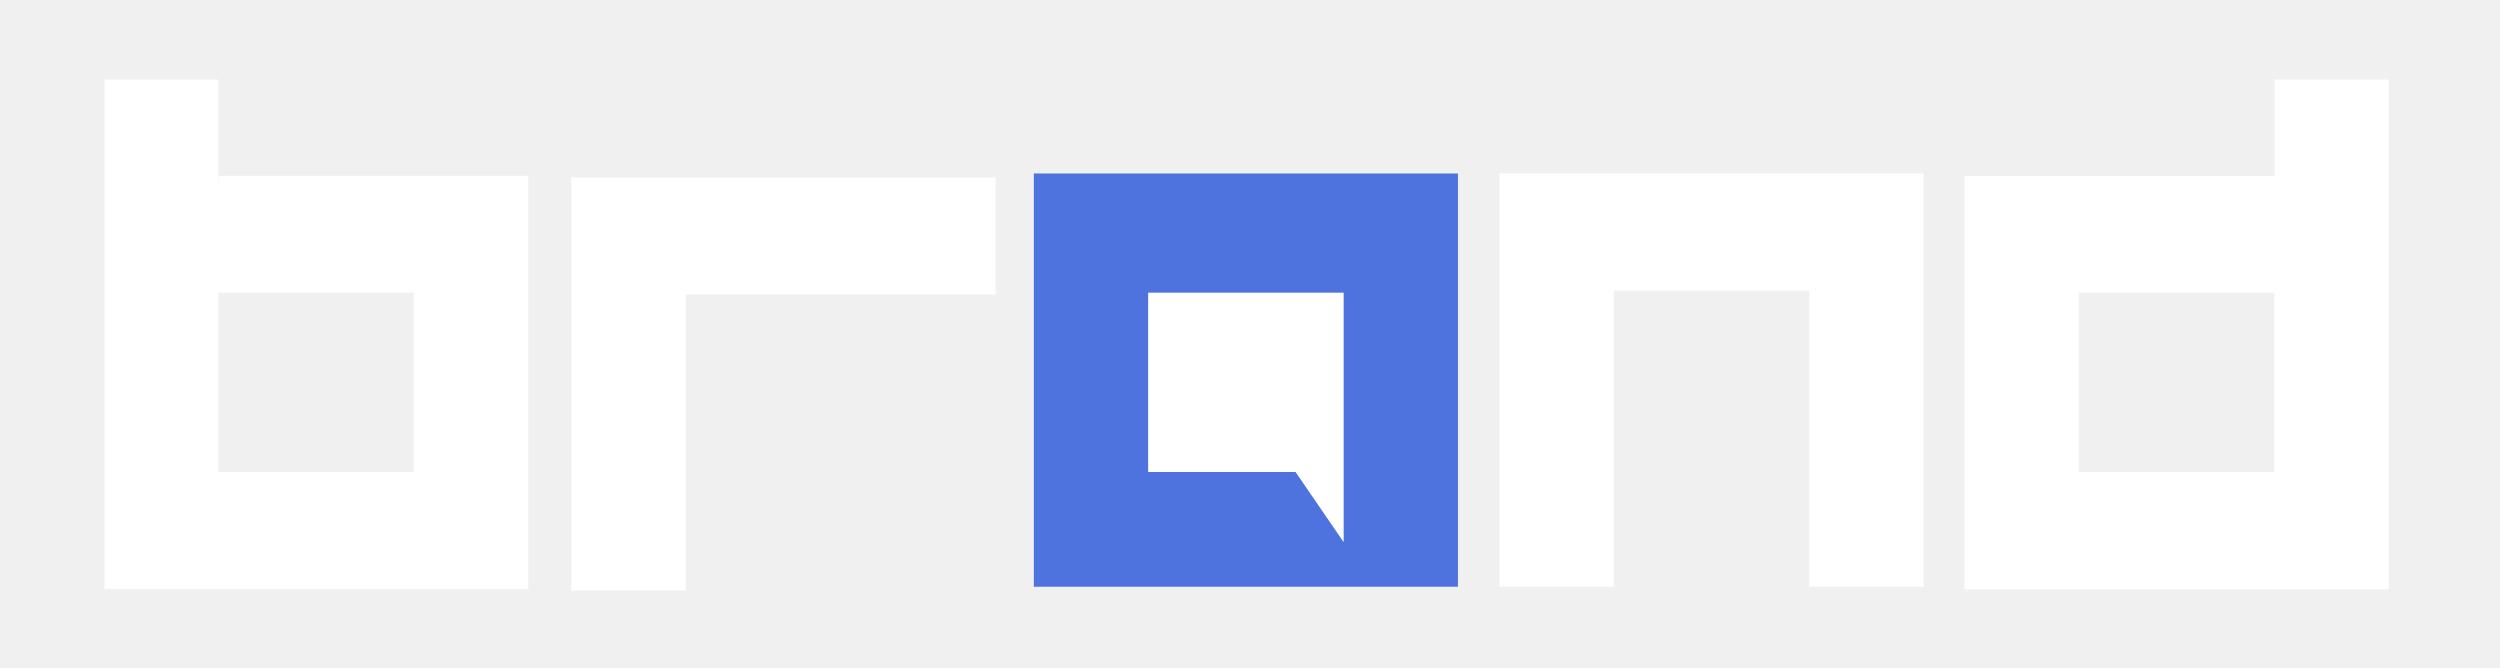
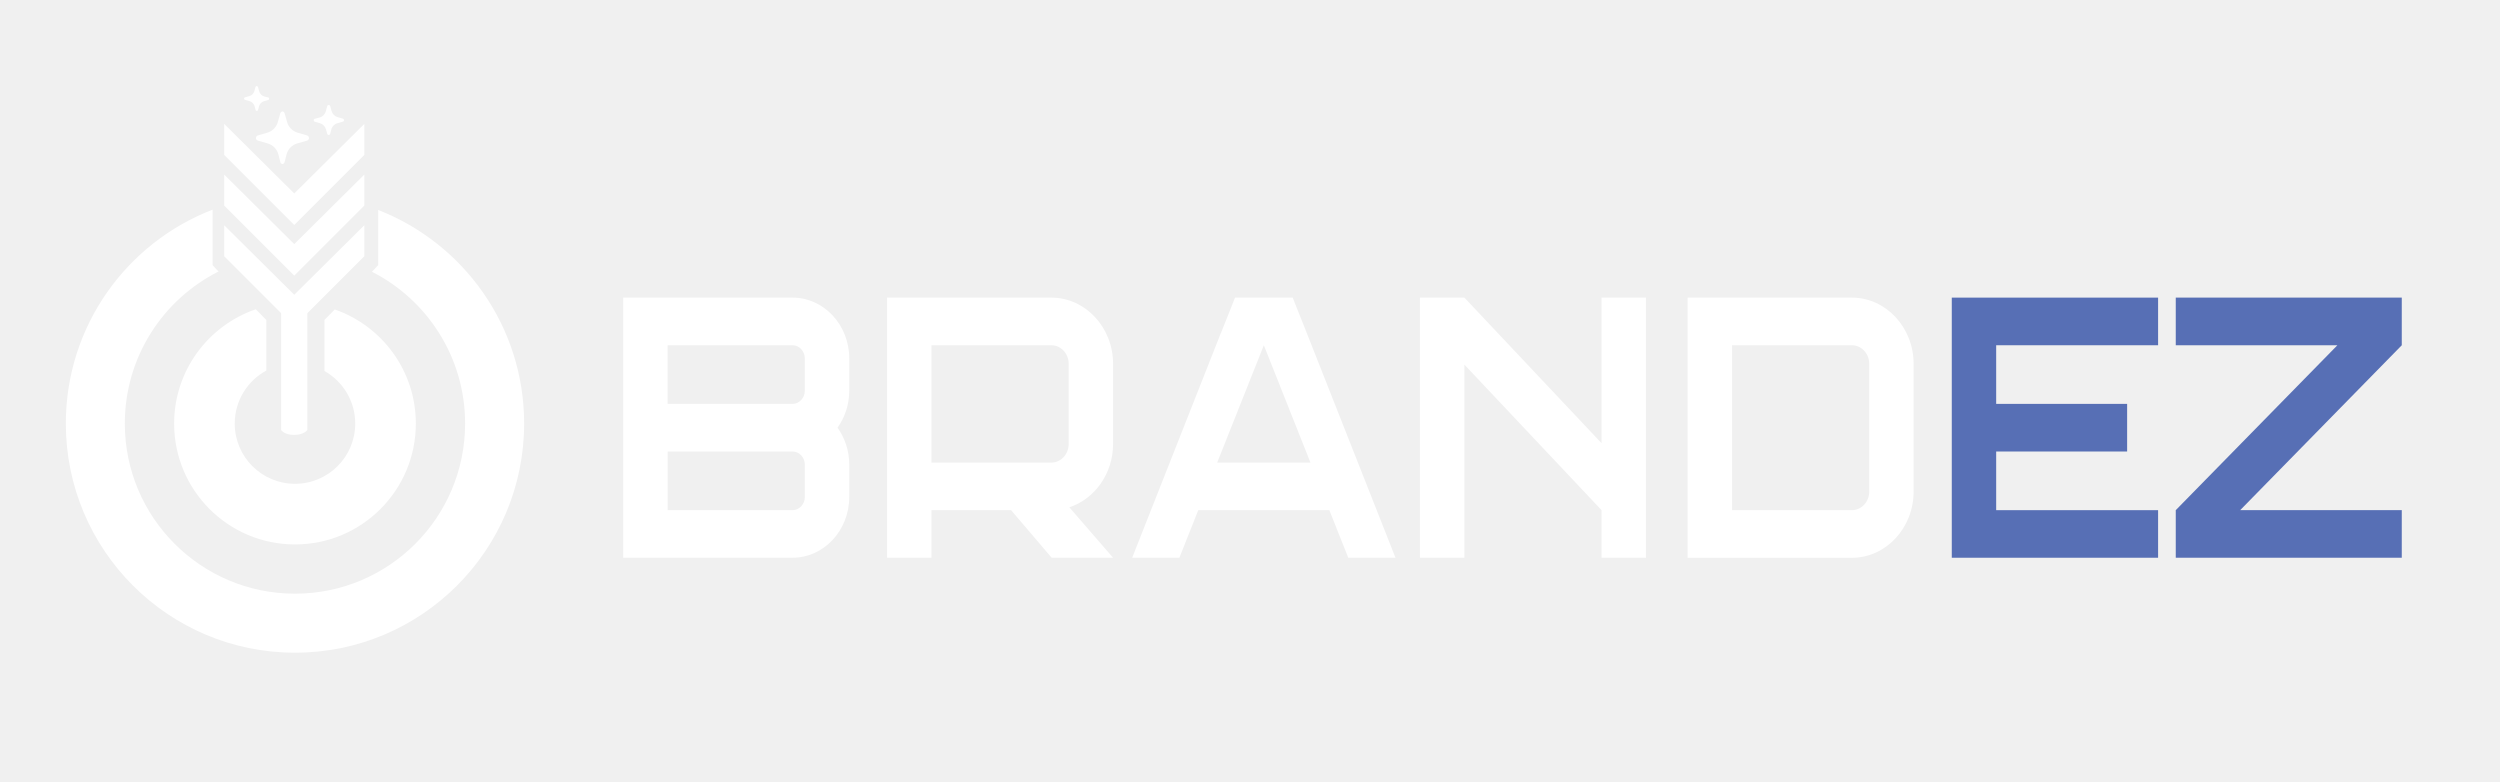
- <svg xmlns="http://www.w3.org/2000/svg" id="Layer_1" version="1.1" viewBox="0 0 1065.2 284.3">
+ <svg xmlns="http://www.w3.org/2000/svg" id="Layer_1" data-name="Layer 1" width="14.61in" height="4.57in" viewBox="0 0 1051.91 328.86">
  <defs>
    <style>
-       .st0 {
-         fill: #fff;
+       .cls-1 {
+         fill: #576fb5;
      }

-       .st1 {
-         fill: #4e73df;
+       .cls-2 {
+         fill: #fff;
      }
    </style>
  </defs>
-   <path class="st0" d="M451,84.1v155.6h159.7V84.1h-159.7Z" />
-   <path class="st0" d="M93.3,74.9l-.3,4v-45h-48.5v217.1h180.6V74.9H93.3ZM176.3,201.1h-83.3v-76.4h83.3v76.4Z" />
-   <path class="st0" d="M424.2,75.6v49.9h-132v126.1h-48.7V75.6h180.8-.1Z" />
-   <path class="st0" d="M819.6,73.9v176.1h-48.7v-126.1h-83.3v126.1h-48.7V73.9h180.8,0Z" />
-   <path class="st0" d="M969.1,33.9v41.1h-132.1v176.1h180.8V33.9h-48.7ZM885.7,201.1v-76.4h83.3v76.4h-83.3Z" />
-   <path class="st1" d="M440.5,73.9v176.1h180.7V73.9h-180.7ZM572.5,231l-20.5-29.9h-62.8v-76.4h83.3v106.3Z" />
+   <g>
+     <path class="cls-2" d="M333.51,125.14c13.1,0,23.82,11.48,23.82,25.52v13.69c0,5.82-1.84,11.2-4.93,15.51,3.08,4.3,4.93,9.68,4.93,15.51v13.69c0,14.04-10.71,25.52-23.82,25.52h-71.28v-109.45h71.28ZM338.63,164.36v-13.69c0-2.98-2.34-5.49-5.12-5.49h-52.6v24.67h52.6c2.78,0,5.13-2.5,5.12-5.49ZM333.52,214.57c2.78,0,5.12-2.52,5.12-5.5v-13.68c0-3-2.34-5.5-5.12-5.5h-52.6v24.68h52.6Z" />
+     <path class="cls-2" d="M442.39,125.14c14.27,0,25.95,12.52,25.95,27.82v33.8c0,12.48-7.78,23.11-18.4,26.6l18.4,21.23h-25.84l-17.07-20.02h-33.51v20.02h-18.68v-109.45h69.15ZM449.66,186.75v-33.78c0-4.29-3.28-7.79-7.27-7.79h-50.46v49.37h50.46c3.99,0,7.26-3.52,7.27-7.79Z" />
+     <path class="cls-2" d="M567.3,234.59l-7.96-20.02h-55.15l-7.95,20.02h-19.86l37.34-94.61h.04s5.9-14.84,5.9-14.84h24.26l7.96,20.02h-.01l35.3,89.43h-19.86ZM531.78,145.18l-19.63,49.37h39.24l-19.61-49.37Z" />
+     <path class="cls-2" d="M616.16,125.14l57.72,61.25v-61.25h18.68v109.45h-18.68v-20.02l-57.72-61.24v81.26h-18.69v-109.45h18.69Z" />
+     <path class="cls-2" d="M710.08,125.14h69.15c14.27,0,25.95,12.52,25.95,27.83v53.82c0,15.29-11.68,27.82-25.95,27.82h-69.15v-109.46ZM786.5,206.79v-53.82c0-4.29-3.27-7.79-7.27-7.79h-50.45v69.39h50.45c3.99,0,7.26-3.5,7.27-7.78Z" />
+     <path class="cls-1" d="M908.05,125.14v20.04h-68.13v24.67h55.1v20.04h-55.1v24.68h68.13v20.02h-86.81v-109.45h86.81Z" />
+     <path class="cls-1" d="M915.48,145.18v-20.04h95.1v20.04l-68,69.39h68v20.02h-95.1v-20.02l68.01-69.39h-68.01Z" />
+   </g>
+   <g>
+     <path class="cls-2" d="M140.87,130.11l-4.36,4.43v21.47c7.73,4.34,12.96,12.62,12.96,22.12,0,14-11.35,25.35-25.35,25.35s-25.35-11.35-25.35-25.35c0-9.64,5.38-18.02,13.3-22.31v-21.27s-4.45-4.51-4.45-4.51c-19.98,6.86-34.35,25.79-34.35,48.1,0,28.08,22.77,50.85,50.85,50.85s50.85-22.77,50.85-50.85c0-22.21-14.24-41.08-34.09-48.01Z" />
+     <path class="cls-2" d="M159.12,88.26v5.04h0v18.17l-1.7,1.84-.93.94c23.27,11.82,39.21,35.98,39.21,63.87,0,39.54-32.05,71.59-71.59,71.59s-71.59-32.05-71.59-71.59c0-27.98,16.05-52.2,39.44-63.98l-.81-.83-1.7-1.84v-12.71s0-7.74,0-7.74v-2.89c-36.12,13.93-61.75,48.96-61.75,89.99,0,53.25,43.17,96.42,96.42,96.42s96.42-43.17,96.42-96.42c0-40.9-25.47-75.85-61.41-89.86Z" />
+     <path class="cls-2" d="M103.1,41.93l1.92.55c1.05.3,1.86,1.14,2.13,2.19l.38,1.51c.14.53.89.54,1.04.01l.43-1.57c.28-1.02,1.07-1.83,2.09-2.13l1.79-.53c.52-.15.51-.9-.02-1.04l-1.61-.41c-1.06-.27-1.89-1.09-2.19-2.14l-.52-1.85c-.15-.52-.89-.52-1.04,0l-.47,1.7c-.28,1.02-1.08,1.83-2.1,2.12l-1.85.54c-.52.15-.52.88,0,1.03Z" />
+     <path class="cls-2" d="M108.52,59.08l4.09,1.17c2.23.64,3.96,2.41,4.53,4.66l.81,3.2c.12.47.46.74.84.83v.02s.04,0,.06-.01c.02,0,.04,0,.06.01v-.02c.38-.09.72-.36.84-.83l.81-3.2c.57-2.25,2.3-4.02,4.53-4.66l4.09-1.17c1.1-.31,1.11-1.88,0-2.19l-3.93-1.14c-2.17-.63-3.85-2.34-4.46-4.51l-1.01-3.62c-.13-.47-.48-.73-.87-.81v-.02s-.04,0-.06,0c-.02,0-.04,0-.06,0v.02c-.39.08-.74.34-.87.81l-1.01,3.62c-.61,2.17-2.29,3.88-4.46,4.51l-3.93,1.14c-1.1.32-1.1,1.88,0,2.19Z" />
+     <path class="cls-2" d="M132.46,51.12l2.17.64c1.23.36,2.19,1.33,2.53,2.57l.52,1.9c.18.64,1.09.63,1.26-.01l.46-1.82c.32-1.28,1.31-2.29,2.57-2.65l2.32-.66c.63-.18.63-1.07,0-1.25l-2.24-.65c-1.23-.36-2.19-1.33-2.54-2.57l-.57-2.06c-.18-.63-1.07-.63-1.25,0l-.63,2.24c-.36,1.27-1.37,2.25-2.64,2.58l-1.94.5c-.64.16-.65,1.07-.02,1.25Z" />
+     <g>
+       <polygon class="cls-2" points="123.81 137.21 94.33 107.73 94.33 94.69 123.81 123.94 153.29 94.69 153.29 107.73 123.81 137.21" />
+       <polygon class="cls-2" points="123.81 115.89 94.33 86.41 94.33 73.37 123.81 102.62 153.29 73.37 153.29 86.41 123.81 115.89" />
+       <polygon class="cls-2" points="123.81 94.57 94.33 65.09 94.33 52.05 123.81 81.31 153.29 52.05 153.29 65.09 123.81 94.57" />
+     </g>
+     <path class="cls-2" d="M118.29,127.99v52.84s1.26,2.08,5.44,2.08,5.59-2.08,5.59-2.08v-52.84h-11.03Z" />
+   </g>
</svg>
